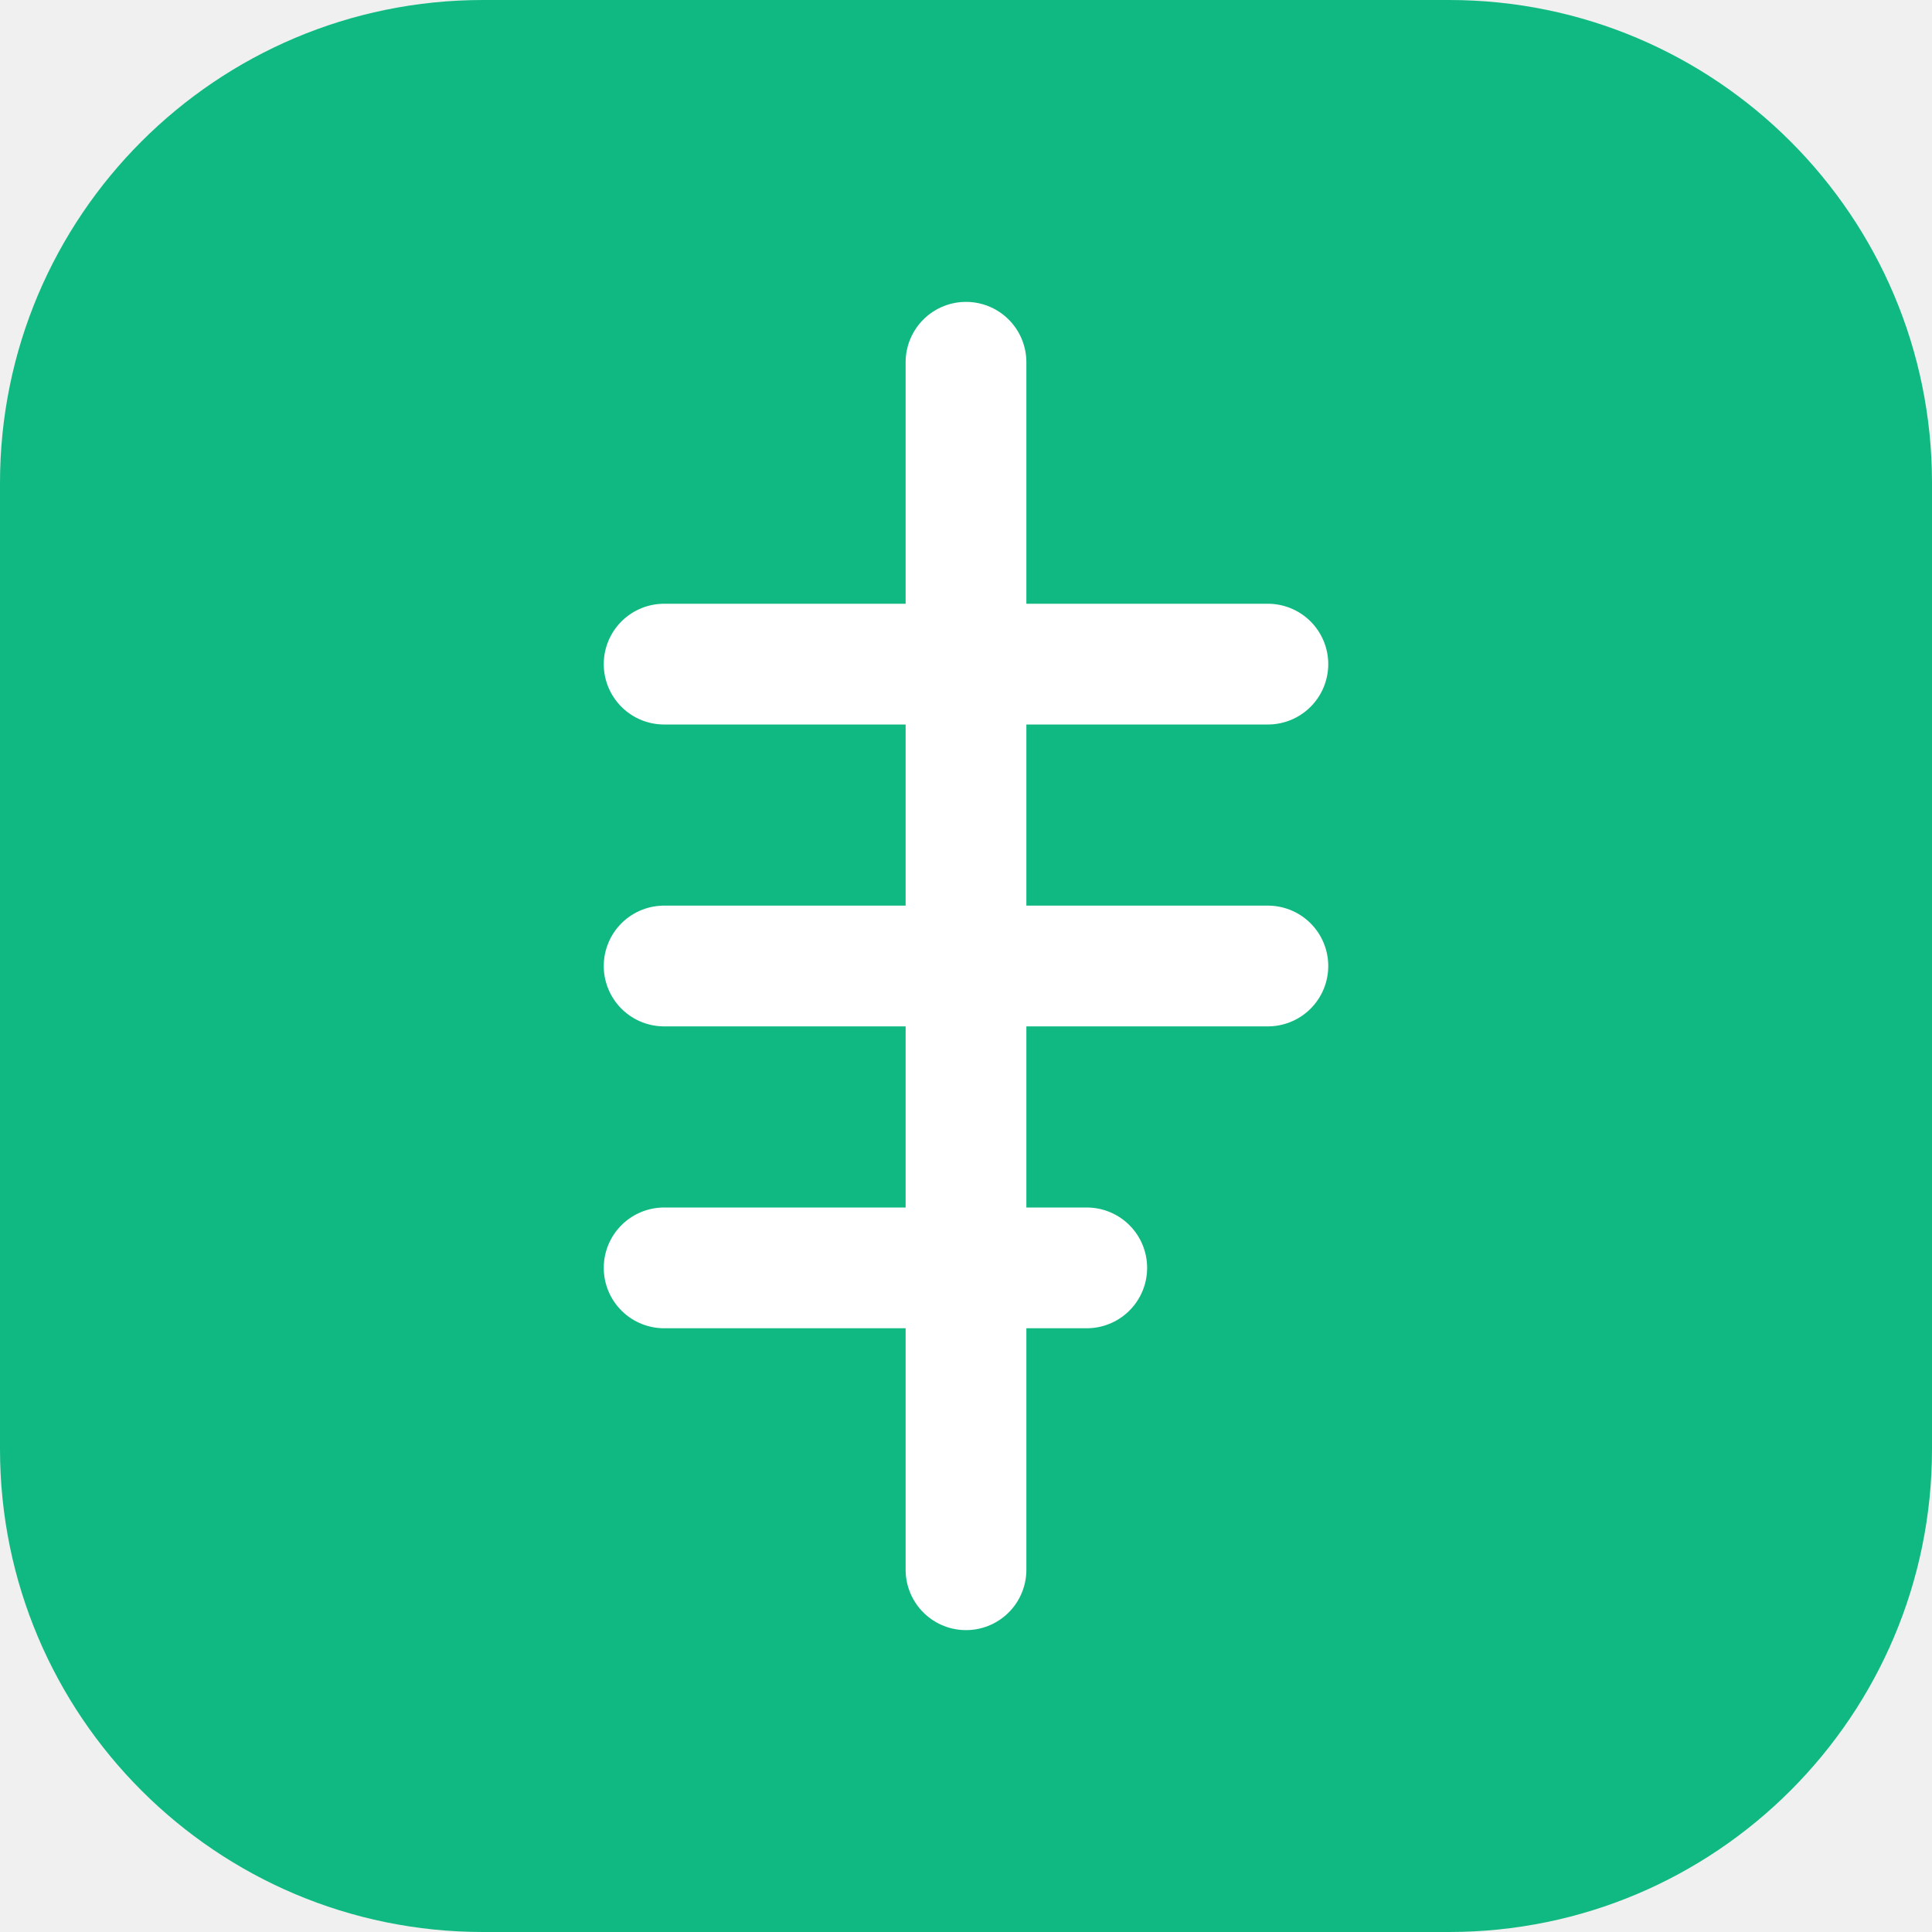
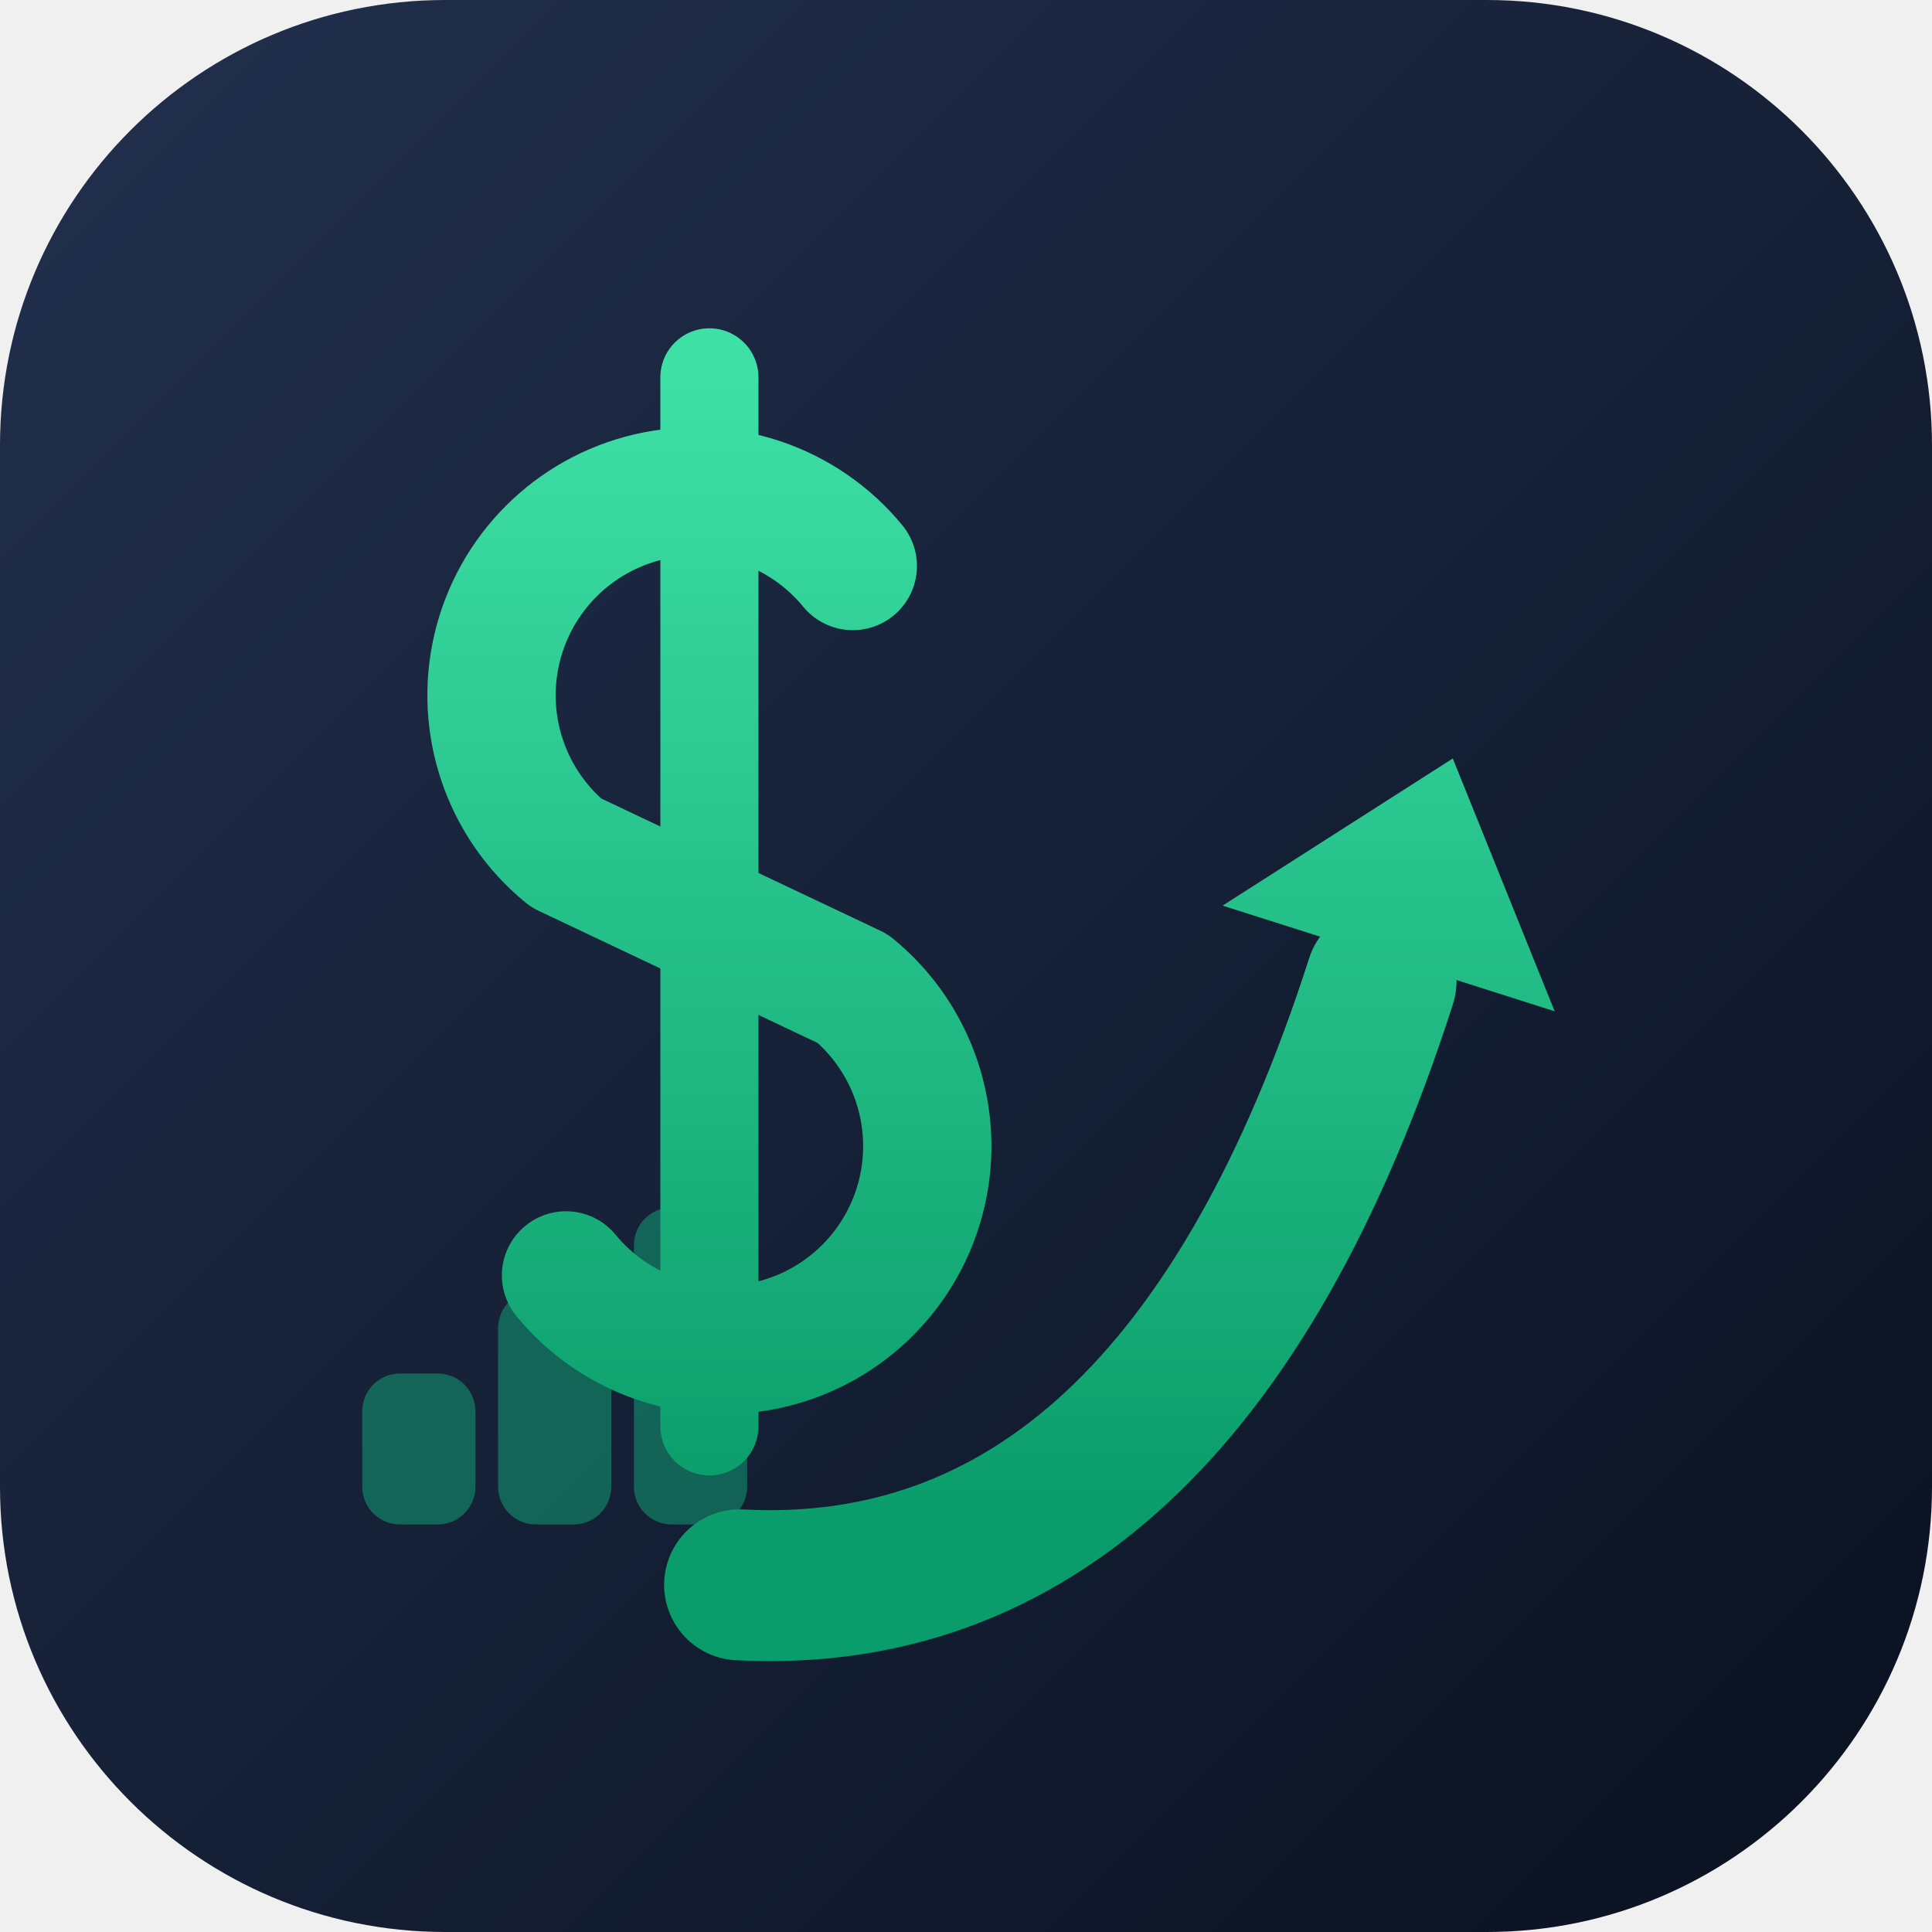
<svg xmlns="http://www.w3.org/2000/svg" viewBox="0 0 512 512" fill="none">
-   <rect width="512" height="512" rx="128" fill="#10b981" />
-   <path d="M256 96v320M176 176h160M176 256h160M176 336h112" stroke="white" stroke-width="32" stroke-linecap="round" />
+   <defs>
+     <linearGradient id="gf-tile" x1="0" y1="0" x2="512" y2="512" gradientUnits="userSpaceOnUse">
+       <stop offset="0" stop-color="#22304e" />
+       <stop offset="1" stop-color="#0a1120" />
+     </linearGradient>
+     <linearGradient id="gf-mark" x1="0" y1="100" x2="0" y2="404" gradientUnits="userSpaceOnUse">
+       <stop offset="0" stop-color="#3ee0a6" />
+       <stop offset="1" stop-color="#0a9c6a" />
+     </linearGradient>
+   </defs>
+   <rect width="512" height="512" rx="118" fill="url(#gf-tile)" />
+   <g fill="#10b981" opacity="0.45">
+     <rect x="96" y="364" width="30" height="40" rx="10" />
+     <rect x="132" y="342" width="30" height="62" rx="10" />
+     <rect x="168" y="320" width="30" height="84" rx="10" />
+   </g>
+   <path d="M196 420C272 424 330 372 366 260" stroke="url(#gf-mark)" stroke-width="40" stroke-linecap="round" />
+   <path d="M385 201 412 268 324 240Z" fill="url(#gf-mark)" />
+   <g stroke="url(#gf-mark)" stroke-linecap="round" stroke-linejoin="round" fill="none">
+     <path d="M188 100V378" stroke-width="26" />
+     <path d="M226 150A54 54 0 1 0 150 226L226 262A54 54 0 1 1 150 338" stroke-width="34" />
+   </g>
</svg>
